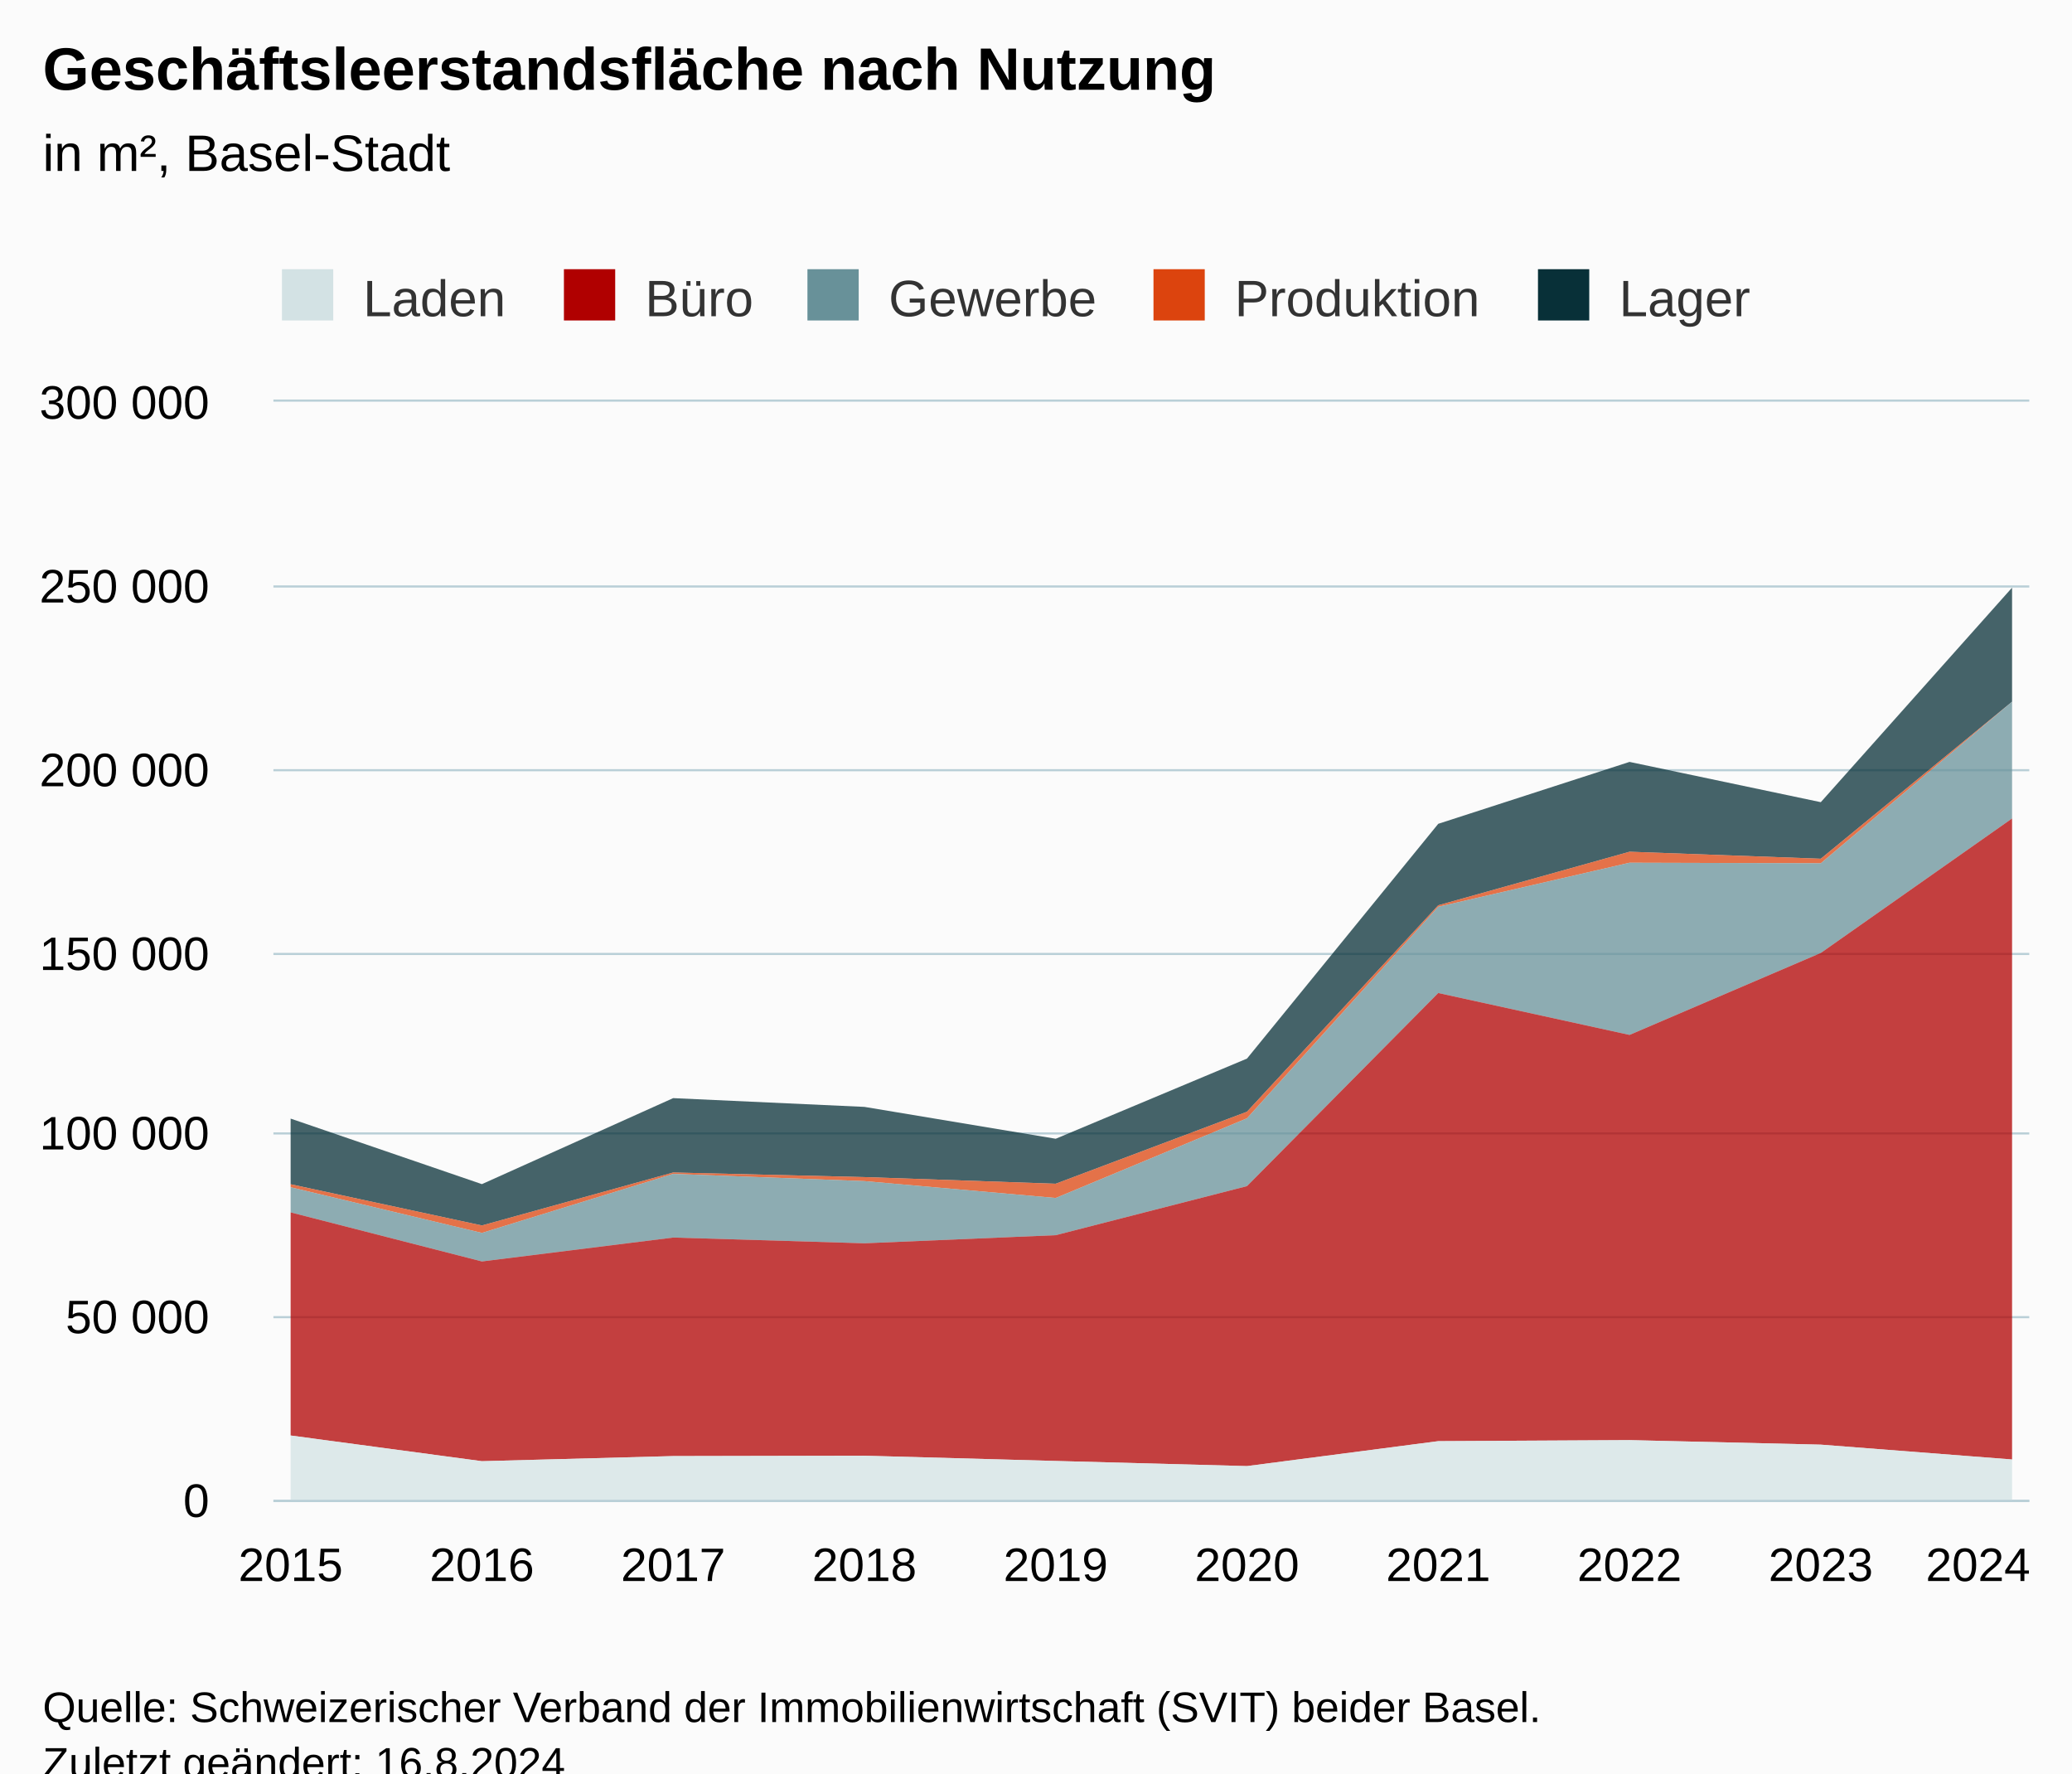
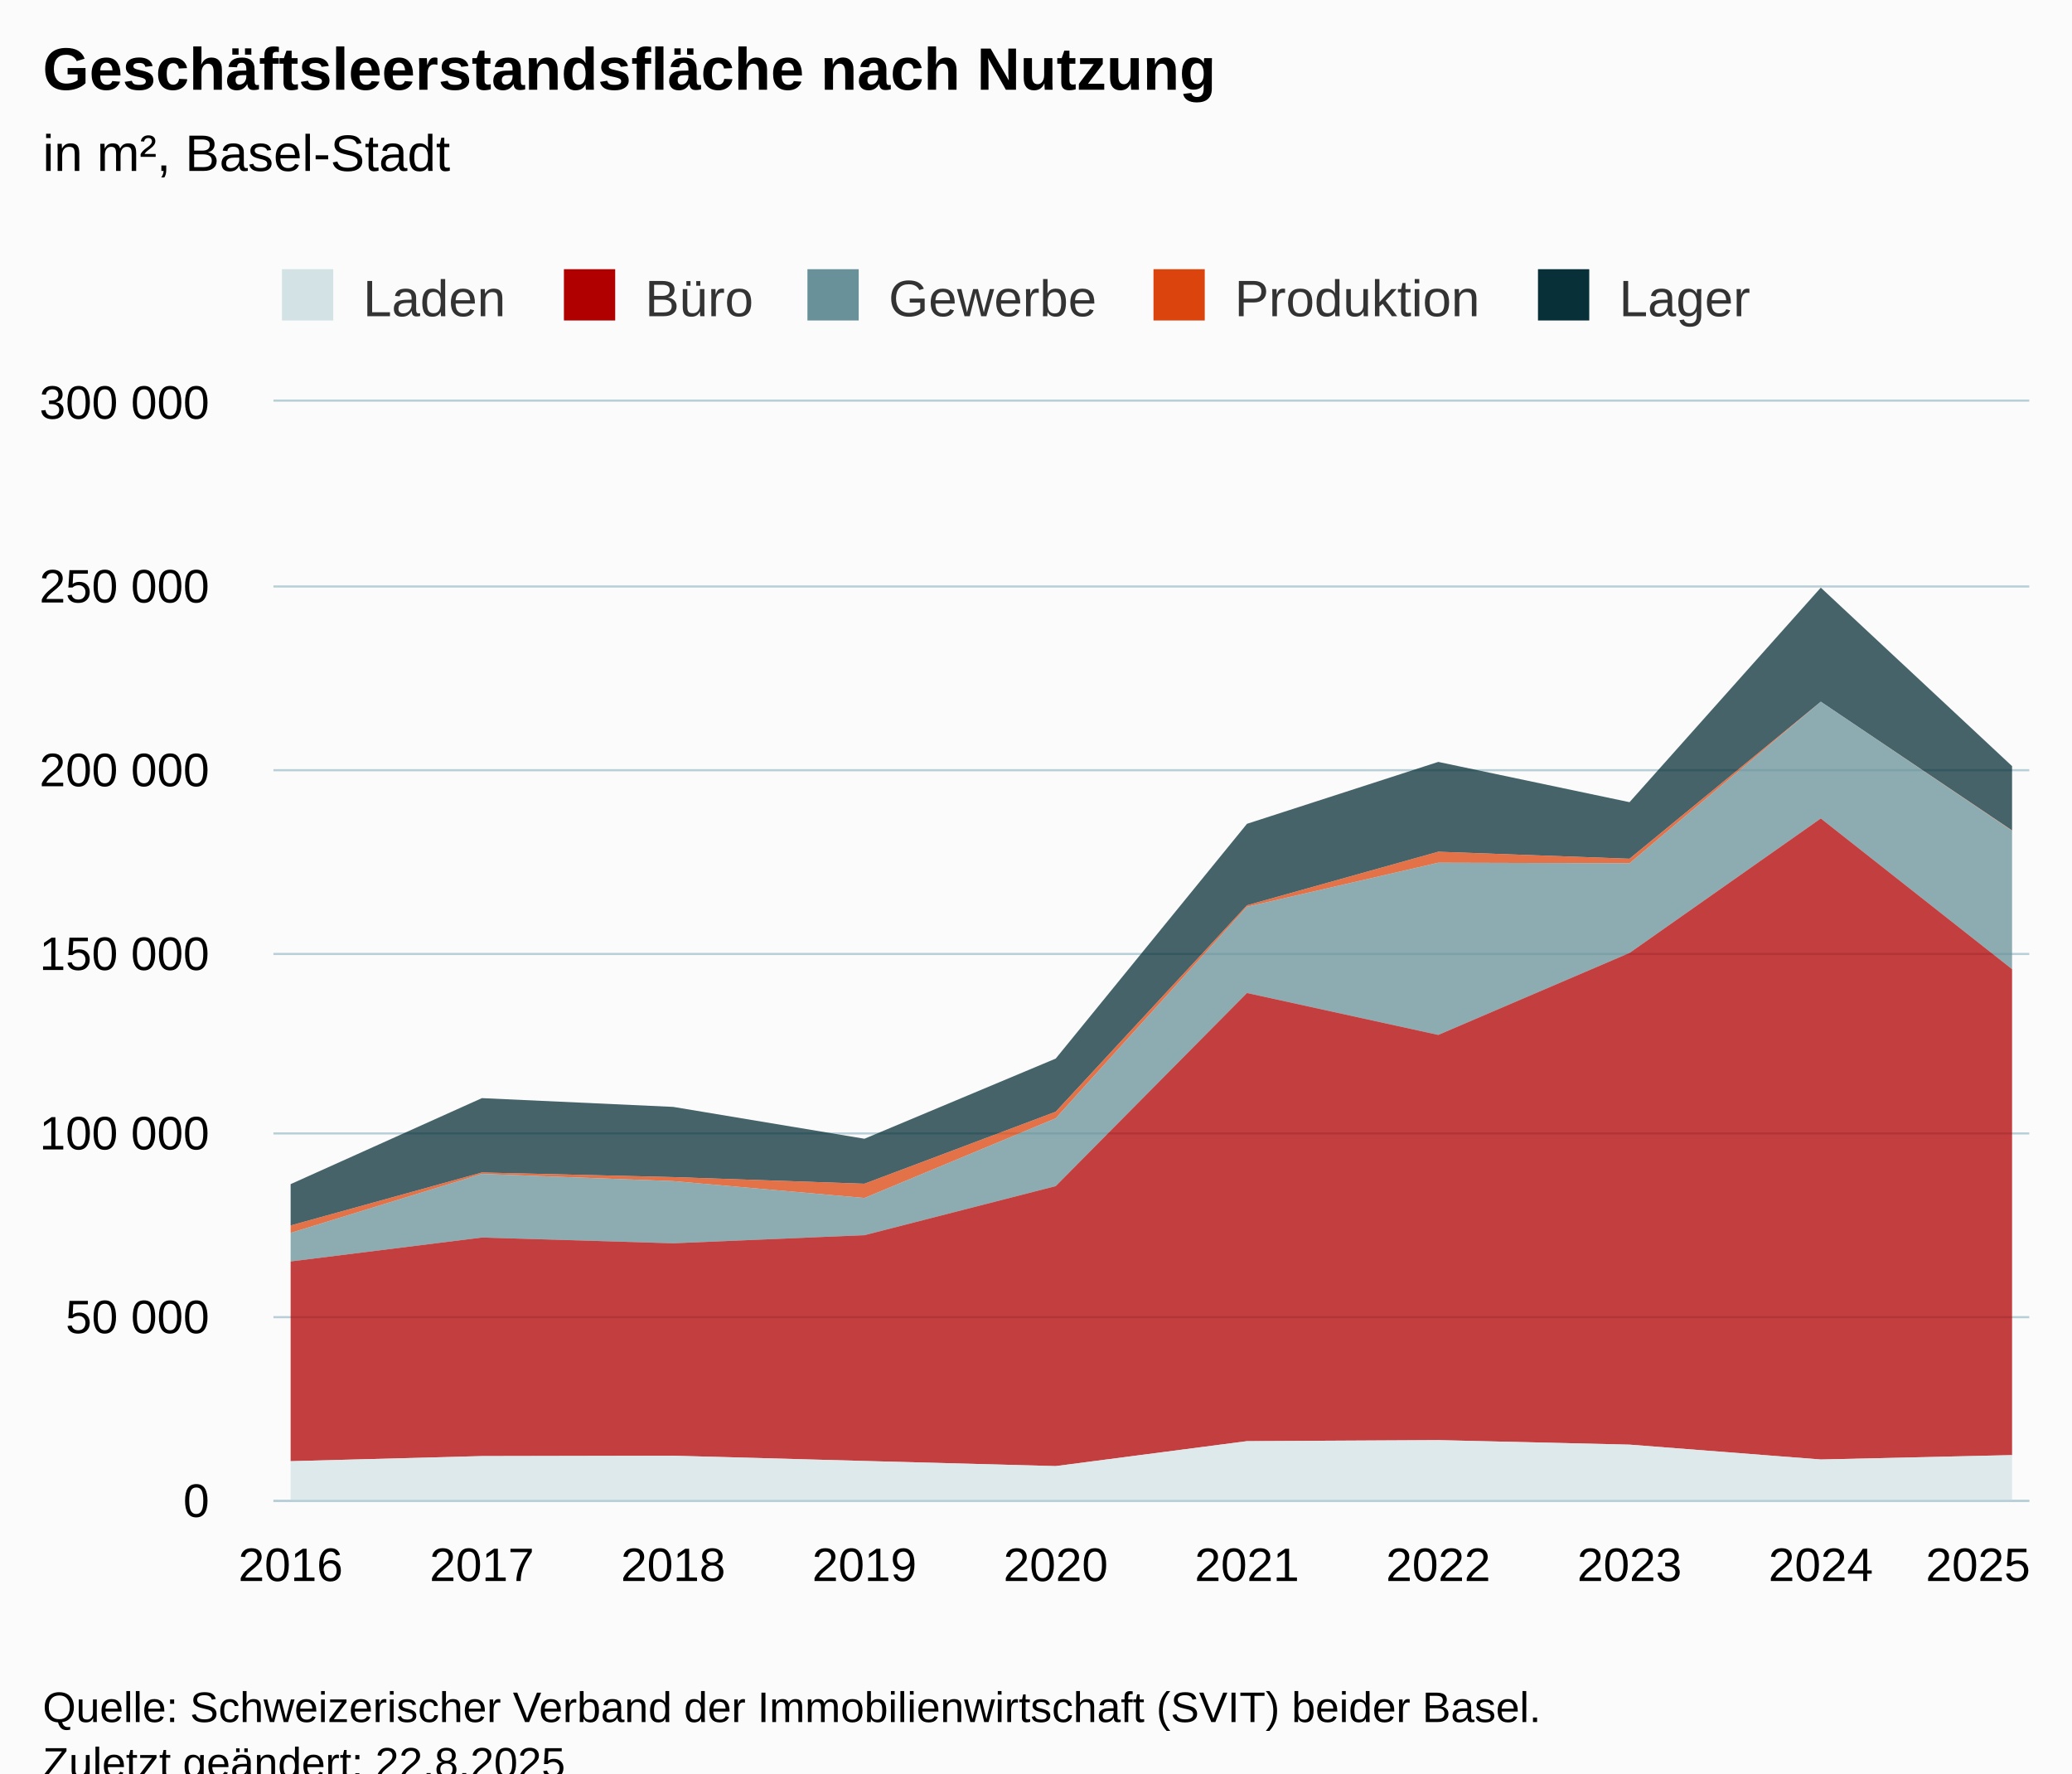
<svg xmlns="http://www.w3.org/2000/svg" version="1.1" class="highcharts-root" style="font-family:Arial;font-size:12px;" viewBox="0 0 485 415">
  <defs>
-     <clipPath id="highcharts-xz19gs7-57-">
+     <clipPath id="highcharts-bidrm0e-57-">
      <rect x="0" y="0" width="411" height="257" fill="none" />
    </clipPath>
-     <clipPath id="highcharts-xz19gs7-68-">
+     <clipPath id="highcharts-bidrm0e-68-">
      <rect x="0" y="0" width="411" height="257" fill="none" />
    </clipPath>
-     <clipPath id="highcharts-xz19gs7-109-">
+     <clipPath id="highcharts-bidrm0e-109-">
      <rect x="64" y="94" width="411" height="257" fill="none" />
    </clipPath>
  </defs>
  <rect fill="#fbfbfb" class="highcharts-background" x="0" y="0" width="485" height="428" rx="0" ry="0" />
  <rect fill="none" class="highcharts-plot-background" x="64" y="94" width="411" height="257" />
  <g class="highcharts-pane-group" data-z-index="0" />
  <g class="highcharts-grid highcharts-xaxis-grid" data-z-index="1">
    <path fill="none" data-z-index="1" class="highcharts-grid-line" d="M 67.5 94 L 67.5 351" opacity="1" />
    <path fill="none" data-z-index="1" class="highcharts-grid-line" d="M 112.5 94 L 112.5 351" opacity="1" />
    <path fill="none" data-z-index="1" class="highcharts-grid-line" d="M 157.5 94 L 157.5 351" opacity="1" />
    <path fill="none" data-z-index="1" class="highcharts-grid-line" d="M 201.5 94 L 201.5 351" opacity="1" />
    <path fill="none" data-z-index="1" class="highcharts-grid-line" d="M 246.5 94 L 246.5 351" opacity="1" />
    <path fill="none" data-z-index="1" class="highcharts-grid-line" d="M 291.5 94 L 291.5 351" opacity="1" />
    <path fill="none" data-z-index="1" class="highcharts-grid-line" d="M 336.5 94 L 336.5 351" opacity="1" />
    <path fill="none" data-z-index="1" class="highcharts-grid-line" d="M 380.5 94 L 380.5 351" opacity="1" />
    <path fill="none" data-z-index="1" class="highcharts-grid-line" d="M 425.5 94 L 425.5 351" opacity="1" />
    <path fill="none" data-z-index="1" class="highcharts-grid-line" d="M 470.5 94 L 470.5 351" opacity="1" />
  </g>
  <g class="highcharts-grid highcharts-yaxis-grid" data-z-index="1">
    <path fill="none" stroke="#B9CFD7" stroke-width="0.5" data-z-index="1" class="highcharts-grid-line" d="M 64 351.25 L 475 351.25" opacity="1" />
    <path fill="none" stroke="#B9CFD7" stroke-width="0.5" data-z-index="1" class="highcharts-grid-line" d="M 64 308.25 L 475 308.25" opacity="1" />
    <path fill="none" stroke="#B9CFD7" stroke-width="0.5" data-z-index="1" class="highcharts-grid-line" d="M 64 265.25 L 475 265.25" opacity="1" />
    <path fill="none" stroke="#B9CFD7" stroke-width="0.5" data-z-index="1" class="highcharts-grid-line" d="M 64 223.25 L 475 223.25" opacity="1" />
    <path fill="none" stroke="#B9CFD7" stroke-width="0.5" data-z-index="1" class="highcharts-grid-line" d="M 64 180.25 L 475 180.25" opacity="1" />
    <path fill="none" stroke="#B9CFD7" stroke-width="0.5" data-z-index="1" class="highcharts-grid-line" d="M 64 137.25 L 475 137.25" opacity="1" />
    <path fill="none" stroke="#B9CFD7" stroke-width="0.5" data-z-index="1" class="highcharts-grid-line" d="M 64 93.75 L 475 93.75" opacity="1" />
  </g>
  <rect fill="none" class="highcharts-plot-border" data-z-index="1" x="64" y="94" width="411" height="257" />
  <g class="highcharts-axis highcharts-xaxis" data-z-index="2">
    <path fill="none" class="highcharts-axis-line" stroke="#B9CFD7" stroke-width="0.5" data-z-index="7" d="M 64 351.25 L 475 351.25" />
  </g>
  <g class="highcharts-axis highcharts-yaxis" data-z-index="2">
    <path fill="none" class="highcharts-axis-line" data-z-index="7" d="M 64 94 L 64 351" />
  </g>
  <g class="highcharts-series-group" data-z-index="3">
-     <g class="highcharts-series highcharts-series-0 highcharts-area-series" data-z-index="0.1" opacity="1" transform="translate(64,94) scale(1 1)" clip-path="url(#highcharts-xz19gs7-68-)">
-       <path fill="rgb(8,48,56)" fill-opacity="0.75" d="M 4.029 167.782 L 48.801 183.118 L 93.572 162.989 L 138.343 165.039 L 183.114 172.496 L 227.886 153.735 L 272.657 98.792 L 317.428 84.305 L 362.199 93.73 L 406.971 43.524 L 406.971 70.214 L 362.199 106.965 L 317.428 105.33 L 272.657 117.859 L 227.886 166.174 L 183.114 183.022 L 138.343 181.469 L 93.572 180.394 L 48.801 192.791 L 4.029 183.142" class="highcharts-area" data-z-index="0" />
-       <path fill="none" d="M 4.029 167.782 L 48.801 183.118 L 93.572 162.989 L 138.343 165.039 L 183.114 172.496 L 227.886 153.735 L 272.657 98.792 L 317.428 84.305 L 362.199 93.73 L 406.971 43.524" class="highcharts-graph" data-z-index="1" stroke-linejoin="round" stroke-linecap="round" />
+     <g class="highcharts-series highcharts-series-0 highcharts-area-series" data-z-index="0.1" opacity="1" transform="translate(64,94) scale(1 1)" clip-path="url(#highcharts-bidrm0e-68-)">
+       <path fill="rgb(8,48,56)" fill-opacity="0.75" d="M 4.029 183.118 L 48.801 162.989 L 93.572 165.039 L 138.343 172.496 L 183.114 153.735 L 227.886 98.792 L 272.657 84.305 L 317.428 93.73 L 362.199 43.524 L 406.971 85.291 L 406.971 100.344 L 362.199 70.214 L 317.428 106.965 L 272.657 105.33 L 227.886 117.859 L 183.114 166.174 L 138.343 183.022 L 93.572 181.469 L 48.801 180.394 L 4.029 192.791" class="highcharts-area" data-z-index="0" />
+       <path fill="none" d="M 4.029 183.118 L 48.801 162.989 L 93.572 165.039 L 138.343 172.496 L 183.114 153.735 L 227.886 98.792 L 272.657 84.305 L 317.428 93.73 L 362.199 43.524 L 406.971 85.291" class="highcharts-graph" data-z-index="1" stroke-linejoin="round" stroke-linecap="round" />
    </g>
    <g class="highcharts-markers highcharts-series-0 highcharts-area-series" data-z-index="0.1" opacity="1" transform="translate(64,94) scale(1 1)" clip-path="none" />
-     <g class="highcharts-series highcharts-series-1 highcharts-area-series" data-z-index="0.1" opacity="1" transform="translate(64,94) scale(1 1)" clip-path="url(#highcharts-xz19gs7-68-)">
-       <path fill="rgb(220,68,14)" fill-opacity="0.75" d="M 4.029 183.142 L 48.801 192.791 L 93.572 180.394 L 138.343 181.469 L 183.114 183.022 L 227.886 166.174 L 272.657 117.859 L 317.428 105.33 L 362.199 106.965 L 406.971 70.214 L 406.971 70.214 L 362.199 108.029 L 317.428 107.9 L 272.657 118.211 L 227.886 167.708 L 183.114 186.36 L 138.343 182.409 L 93.572 180.72 L 48.801 194.534 L 4.029 183.846" class="highcharts-area" data-z-index="0" />
-       <path fill="none" d="M 4.029 183.142 L 48.801 192.791 L 93.572 180.394 L 138.343 181.469 L 183.114 183.022 L 227.886 166.174 L 272.657 117.859 L 317.428 105.33 L 362.199 106.965 L 406.971 70.214" class="highcharts-graph" data-z-index="1" stroke-linejoin="round" stroke-linecap="round" />
+     <g class="highcharts-series highcharts-series-1 highcharts-area-series" data-z-index="0.1" opacity="1" transform="translate(64,94) scale(1 1)" clip-path="url(#highcharts-bidrm0e-68-)">
+       <path fill="rgb(220,68,14)" fill-opacity="0.75" d="M 4.029 192.791 L 48.801 180.394 L 93.572 181.469 L 138.343 183.022 L 183.114 166.174 L 227.886 117.859 L 272.657 105.33 L 317.428 106.965 L 362.199 70.214 L 406.971 100.344 L 406.971 100.43 L 362.199 70.214 L 317.428 108.029 L 272.657 107.9 L 227.886 118.211 L 183.114 167.708 L 138.343 186.36 L 93.572 182.409 L 48.801 180.72 L 4.029 194.534" class="highcharts-area" data-z-index="0" />
+       <path fill="none" d="M 4.029 192.791 L 48.801 180.394 L 93.572 181.469 L 138.343 183.022 L 183.114 166.174 L 227.886 117.859 L 272.657 105.33 L 317.428 106.965 L 362.199 70.214 L 406.971 100.344" class="highcharts-graph" data-z-index="1" stroke-linejoin="round" stroke-linecap="round" />
    </g>
    <g class="highcharts-markers highcharts-series-1 highcharts-area-series" data-z-index="0.1" opacity="1" transform="translate(64,94) scale(1 1)" clip-path="none" />
-     <g class="highcharts-series highcharts-series-2 highcharts-area-series" data-z-index="0.1" opacity="1" transform="translate(64,94) scale(1 1)" clip-path="url(#highcharts-xz19gs7-68-)">
-       <path fill="rgb(104,145,153)" fill-opacity="0.75" d="M 4.029 183.846 L 48.801 194.534 L 93.572 180.72 L 138.343 182.409 L 183.114 186.36 L 227.886 167.708 L 272.657 118.211 L 317.428 107.9 L 362.199 108.029 L 406.971 70.214 L 406.971 97.544 L 362.199 129.016 L 317.428 148.196 L 272.657 138.39 L 227.886 183.584 L 183.114 195.065 L 138.343 196.961 L 93.572 195.616 L 48.801 201.21 L 4.029 189.728" class="highcharts-area" data-z-index="0" />
-       <path fill="none" d="M 4.029 183.846 L 48.801 194.534 L 93.572 180.72 L 138.343 182.409 L 183.114 186.36 L 227.886 167.708 L 272.657 118.211 L 317.428 107.9 L 362.199 108.029 L 406.971 70.214" class="highcharts-graph" data-z-index="1" stroke-linejoin="round" stroke-linecap="round" />
+     <g class="highcharts-series highcharts-series-2 highcharts-area-series" data-z-index="0.1" opacity="1" transform="translate(64,94) scale(1 1)" clip-path="url(#highcharts-bidrm0e-68-)">
+       <path fill="rgb(104,145,153)" fill-opacity="0.75" d="M 4.029 194.534 L 48.801 180.72 L 93.572 182.409 L 138.343 186.36 L 183.114 167.708 L 227.886 118.211 L 272.657 107.9 L 317.428 108.029 L 362.199 70.214 L 406.971 100.43 L 406.971 132.815 L 362.199 97.544 L 317.428 129.016 L 272.657 148.196 L 227.886 138.39 L 183.114 183.584 L 138.343 195.065 L 93.572 196.961 L 48.801 195.616 L 4.029 201.21" class="highcharts-area" data-z-index="0" />
+       <path fill="none" d="M 4.029 194.534 L 48.801 180.72 L 93.572 182.409 L 138.343 186.36 L 183.114 167.708 L 227.886 118.211 L 272.657 107.9 L 317.428 108.029 L 362.199 70.214 L 406.971 100.43" class="highcharts-graph" data-z-index="1" stroke-linejoin="round" stroke-linecap="round" />
    </g>
    <g class="highcharts-markers highcharts-series-2 highcharts-area-series" data-z-index="0.1" opacity="1" transform="translate(64,94) scale(1 1)" clip-path="none" />
-     <g class="highcharts-series highcharts-series-3 highcharts-area-series" data-z-index="0.1" opacity="1" transform="translate(64,94) scale(1 1)" clip-path="url(#highcharts-xz19gs7-68-)">
-       <path fill="rgb(176,0,0)" fill-opacity="0.75" d="M 4.029 189.728 L 48.801 201.21 L 93.572 195.616 L 138.343 196.961 L 183.114 195.065 L 227.886 183.584 L 272.657 138.39 L 317.428 148.196 L 362.199 129.016 L 406.971 97.544 L 406.971 247.554 L 362.199 244.081 L 317.428 243.022 L 272.657 243.265 L 227.886 249.102 L 183.114 247.899 L 138.343 246.669 L 93.572 246.758 L 48.801 247.954 L 4.029 241.943" class="highcharts-area" data-z-index="0" />
-       <path fill="none" d="M 4.029 189.728 L 48.801 201.21 L 93.572 195.616 L 138.343 196.961 L 183.114 195.065 L 227.886 183.584 L 272.657 138.39 L 317.428 148.196 L 362.199 129.016 L 406.971 97.544" class="highcharts-graph" data-z-index="1" stroke-linejoin="round" stroke-linecap="round" />
+     <g class="highcharts-series highcharts-series-3 highcharts-area-series" data-z-index="0.1" opacity="1" transform="translate(64,94) scale(1 1)" clip-path="url(#highcharts-bidrm0e-68-)">
+       <path fill="rgb(176,0,0)" fill-opacity="0.75" d="M 4.029 201.21 L 48.801 195.616 L 93.572 196.961 L 138.343 195.065 L 183.114 183.584 L 227.886 138.39 L 272.657 148.196 L 317.428 129.016 L 362.199 97.544 L 406.971 132.815 L 406.971 246.529 L 362.199 247.554 L 317.428 244.081 L 272.657 243.022 L 227.886 243.265 L 183.114 249.102 L 138.343 247.899 L 93.572 246.669 L 48.801 246.758 L 4.029 247.954" class="highcharts-area" data-z-index="0" />
+       <path fill="none" d="M 4.029 201.21 L 48.801 195.616 L 93.572 196.961 L 138.343 195.065 L 183.114 183.584 L 227.886 138.39 L 272.657 148.196 L 317.428 129.016 L 362.199 97.544 L 406.971 132.815" class="highcharts-graph" data-z-index="1" stroke-linejoin="round" stroke-linecap="round" />
    </g>
    <g class="highcharts-markers highcharts-series-3 highcharts-area-series" data-z-index="0.1" opacity="1" transform="translate(64,94) scale(1 1)" clip-path="none" />
-     <g class="highcharts-series highcharts-series-4 highcharts-area-series" data-z-index="0.1" opacity="1" transform="translate(64,94) scale(1 1)" clip-path="url(#highcharts-xz19gs7-68-)">
-       <path fill="rgb(211,226,228)" fill-opacity="0.75" d="M 4.029 241.943 L 48.801 247.954 L 93.572 246.758 L 138.343 246.669 L 183.114 247.899 L 227.886 249.102 L 272.657 243.265 L 317.428 243.022 L 362.199 244.081 L 406.971 247.554 L 406.971 257 L 362.199 257 L 317.428 257 L 272.657 257 L 227.886 257 L 183.114 257 L 138.343 257 L 93.572 257 L 48.801 257 L 4.029 257" class="highcharts-area" data-z-index="0" />
-       <path fill="none" d="M 4.029 241.943 L 48.801 247.954 L 93.572 246.758 L 138.343 246.669 L 183.114 247.899 L 227.886 249.102 L 272.657 243.265 L 317.428 243.022 L 362.199 244.081 L 406.971 247.554" class="highcharts-graph" data-z-index="1" stroke-linejoin="round" stroke-linecap="round" />
+     <g class="highcharts-series highcharts-series-4 highcharts-area-series" data-z-index="0.1" opacity="1" transform="translate(64,94) scale(1 1)" clip-path="url(#highcharts-bidrm0e-68-)">
+       <path fill="rgb(211,226,228)" fill-opacity="0.75" d="M 4.029 247.954 L 48.801 246.758 L 93.572 246.669 L 138.343 247.899 L 183.114 249.102 L 227.886 243.265 L 272.657 243.022 L 317.428 244.081 L 362.199 247.554 L 406.971 246.529 L 406.971 257 L 362.199 257 L 317.428 257 L 272.657 257 L 227.886 257 L 183.114 257 L 138.343 257 L 93.572 257 L 48.801 257 L 4.029 257" class="highcharts-area" data-z-index="0" />
+       <path fill="none" d="M 4.029 247.954 L 48.801 246.758 L 93.572 246.669 L 138.343 247.899 L 183.114 249.102 L 227.886 243.265 L 272.657 243.022 L 317.428 244.081 L 362.199 247.554 L 406.971 246.529" class="highcharts-graph" data-z-index="1" stroke-linejoin="round" stroke-linecap="round" />
    </g>
    <g class="highcharts-markers highcharts-series-4 highcharts-area-series" data-z-index="0.1" opacity="1" transform="translate(64,94) scale(1 1)" clip-path="none" />
  </g>
  <text x="10" text-anchor="start" class="highcharts-title" data-z-index="4" style="color:#000000;font-size:14px;font-weight:bold;fill:#000000;" y="21">
    <tspan>Geschäftsleerstandsfläche nach Nutzung</tspan>
  </text>
  <text x="10" text-anchor="start" class="highcharts-subtitle" data-z-index="4" style="color:#000000;font-size:12px;font-weight:normal;fill:#000000;" y="40">
    <tspan>in m², Basel-Stadt</tspan>
  </text>
  <text x="10" text-anchor="start" class="highcharts-caption" data-z-index="4" style="color:#666666;fill:#666666;" y="385" />
  <g class="highcharts-legend" data-z-index="7" transform="translate(56,56)">
    <rect fill="none" class="highcharts-legend-box" rx="0" ry="0" x="0" y="0" width="363" height="26" visibility="visible" />
    <g data-z-index="1">
      <g>
        <g class="highcharts-legend-item highcharts-area-series highcharts-color-undefined highcharts-series-4" data-z-index="1" transform="translate(8,3)">
          <text x="21" style="color:#333333;cursor:pointer;font-size:12px;font-weight:normal;fill:#333333;" text-anchor="start" data-z-index="2" y="15">
            <tspan>Laden</tspan>
          </text>
          <rect x="2" y="4" width="12" height="12" fill="#D3E2E4" class="highcharts-point" data-z-index="3" />
        </g>
        <g class="highcharts-legend-item highcharts-area-series highcharts-color-undefined highcharts-series-3" data-z-index="1" transform="translate(74,3)">
          <text x="21" y="15" style="color:#333333;cursor:pointer;font-size:12px;font-weight:normal;fill:#333333;" text-anchor="start" data-z-index="2">
            <tspan>Büro</tspan>
          </text>
          <rect x="2" y="4" width="12" height="12" fill="#B00000" class="highcharts-point" data-z-index="3" />
        </g>
        <g class="highcharts-legend-item highcharts-area-series highcharts-color-undefined highcharts-series-2" data-z-index="1" transform="translate(131,3)">
          <text x="21" y="15" style="color:#333333;cursor:pointer;font-size:12px;font-weight:normal;fill:#333333;" text-anchor="start" data-z-index="2">
            <tspan>Gewerbe</tspan>
          </text>
          <rect x="2" y="4" width="12" height="12" fill="#689199" class="highcharts-point" data-z-index="3" />
        </g>
        <g class="highcharts-legend-item highcharts-area-series highcharts-color-undefined highcharts-series-1" data-z-index="1" transform="translate(212,3)">
          <text x="21" y="15" style="color:#333333;cursor:pointer;font-size:12px;font-weight:normal;fill:#333333;" text-anchor="start" data-z-index="2">
            <tspan>Produktion</tspan>
          </text>
          <rect x="2" y="4" width="12" height="12" fill="#DC440E" class="highcharts-point" data-z-index="3" />
        </g>
        <g class="highcharts-legend-item highcharts-area-series highcharts-color-undefined highcharts-series-0" data-z-index="1" transform="translate(302,3)">
          <text x="21" y="15" style="color:#333333;cursor:pointer;font-size:12px;font-weight:normal;fill:#333333;" text-anchor="start" data-z-index="2">
            <tspan>Lager</tspan>
          </text>
          <rect x="2" y="4" width="12" height="12" fill="#083038" class="highcharts-point" data-z-index="3" />
        </g>
      </g>
    </g>
  </g>
  <g class="highcharts-axis-labels highcharts-xaxis-labels" data-z-index="7">
-     <text x="68.029" style="color:#000000;cursor:default;font-size:11px;fill:#000000;" text-anchor="middle" transform="translate(0,0)" y="370" opacity="1">2015</text>
-     <text x="112.801" style="color:#000000;cursor:default;font-size:11px;fill:#000000;" text-anchor="middle" transform="translate(0,0)" y="370" opacity="1">2016</text>
-     <text x="157.572" style="color:#000000;cursor:default;font-size:11px;fill:#000000;" text-anchor="middle" transform="translate(0,0)" y="370" opacity="1">2017</text>
-     <text x="202.343" style="color:#000000;cursor:default;font-size:11px;fill:#000000;" text-anchor="middle" transform="translate(0,0)" y="370" opacity="1">2018</text>
-     <text x="247.114" style="color:#000000;cursor:default;font-size:11px;fill:#000000;" text-anchor="middle" transform="translate(0,0)" y="370" opacity="1">2019</text>
-     <text x="291.886" style="color:#000000;cursor:default;font-size:11px;fill:#000000;" text-anchor="middle" transform="translate(0,0)" y="370" opacity="1">2020</text>
-     <text x="336.657" style="color:#000000;cursor:default;font-size:11px;fill:#000000;" text-anchor="middle" transform="translate(0,0)" y="370" opacity="1">2021</text>
-     <text x="381.428" style="color:#000000;cursor:default;font-size:11px;fill:#000000;" text-anchor="middle" transform="translate(0,0)" y="370" opacity="1">2022</text>
-     <text x="426.199" style="color:#000000;cursor:default;font-size:11px;fill:#000000;" text-anchor="middle" transform="translate(0,0)" y="370" opacity="1">2023</text>
-     <text x="463" style="color:#000000;cursor:default;font-size:11px;fill:#000000;" text-anchor="middle" transform="translate(0,0)" y="370" opacity="1">2024</text>
+     <text x="68.029" style="color:#000000;cursor:default;font-size:11px;fill:#000000;" text-anchor="middle" transform="translate(0,0)" y="370" opacity="1">2016</text>
+     <text x="112.801" style="color:#000000;cursor:default;font-size:11px;fill:#000000;" text-anchor="middle" transform="translate(0,0)" y="370" opacity="1">2017</text>
+     <text x="157.572" style="color:#000000;cursor:default;font-size:11px;fill:#000000;" text-anchor="middle" transform="translate(0,0)" y="370" opacity="1">2018</text>
+     <text x="202.343" style="color:#000000;cursor:default;font-size:11px;fill:#000000;" text-anchor="middle" transform="translate(0,0)" y="370" opacity="1">2019</text>
+     <text x="247.114" style="color:#000000;cursor:default;font-size:11px;fill:#000000;" text-anchor="middle" transform="translate(0,0)" y="370" opacity="1">2020</text>
+     <text x="291.886" style="color:#000000;cursor:default;font-size:11px;fill:#000000;" text-anchor="middle" transform="translate(0,0)" y="370" opacity="1">2021</text>
+     <text x="336.657" style="color:#000000;cursor:default;font-size:11px;fill:#000000;" text-anchor="middle" transform="translate(0,0)" y="370" opacity="1">2022</text>
+     <text x="381.428" style="color:#000000;cursor:default;font-size:11px;fill:#000000;" text-anchor="middle" transform="translate(0,0)" y="370" opacity="1">2023</text>
+     <text x="426.199" style="color:#000000;cursor:default;font-size:11px;fill:#000000;" text-anchor="middle" transform="translate(0,0)" y="370" opacity="1">2024</text>
+     <text x="463" style="color:#000000;cursor:default;font-size:11px;fill:#000000;" text-anchor="middle" transform="translate(0,0)" y="370" opacity="1">2025</text>
  </g>
  <g class="highcharts-axis-labels highcharts-yaxis-labels" data-z-index="7">
    <text x="49" style="color:#000000;cursor:default;font-size:11px;fill:#000000;" text-anchor="end" transform="translate(0,0)" y="355" opacity="1">0</text>
    <text x="49" style="color:#000000;cursor:default;font-size:11px;fill:#000000;" text-anchor="end" transform="translate(0,0)" y="312" opacity="1">
      <tspan>50 000</tspan>
    </text>
    <text x="49" style="color:#000000;cursor:default;font-size:11px;fill:#000000;" text-anchor="end" transform="translate(0,0)" y="269" opacity="1">
      <tspan>100 000</tspan>
    </text>
    <text x="49" style="color:#000000;cursor:default;font-size:11px;fill:#000000;" text-anchor="end" transform="translate(0,0)" y="227" opacity="1">
      <tspan>150 000</tspan>
    </text>
    <text x="49" style="color:#000000;cursor:default;font-size:11px;fill:#000000;" text-anchor="end" transform="translate(0,0)" y="184" opacity="1">
      <tspan>200 000</tspan>
    </text>
    <text x="49" style="color:#000000;cursor:default;font-size:11px;fill:#000000;" text-anchor="end" transform="translate(0,0)" y="141" opacity="1">
      <tspan>250 000</tspan>
    </text>
    <text x="49" style="color:#000000;cursor:default;font-size:11px;fill:#000000;" text-anchor="end" transform="translate(0,0)" y="98" opacity="1">
      <tspan>300 000</tspan>
    </text>
  </g>
  <text x="10" class="highcharts-credits" text-anchor="start" data-z-index="8" style="cursor:default;color:#000000;font-size:10px;fill:#000000;" y="403">
    <tspan>Quelle: Schweizerischer Verband der Immobilienwirtschaft (SVIT) beider Basel.</tspan>
-     <tspan x="10" dy="13">Zuletzt geändert: 16.8.2024</tspan>
+     <tspan x="10" dy="13">Zuletzt geändert: 22.8.2025</tspan>
  </text>
-   <g class="highcharts-control-points" data-z-index="99" clip-path="url(#highcharts-xz19gs7-109-)" />
+   <g class="highcharts-control-points" data-z-index="99" clip-path="url(#highcharts-bidrm0e-109-)" />
</svg>
